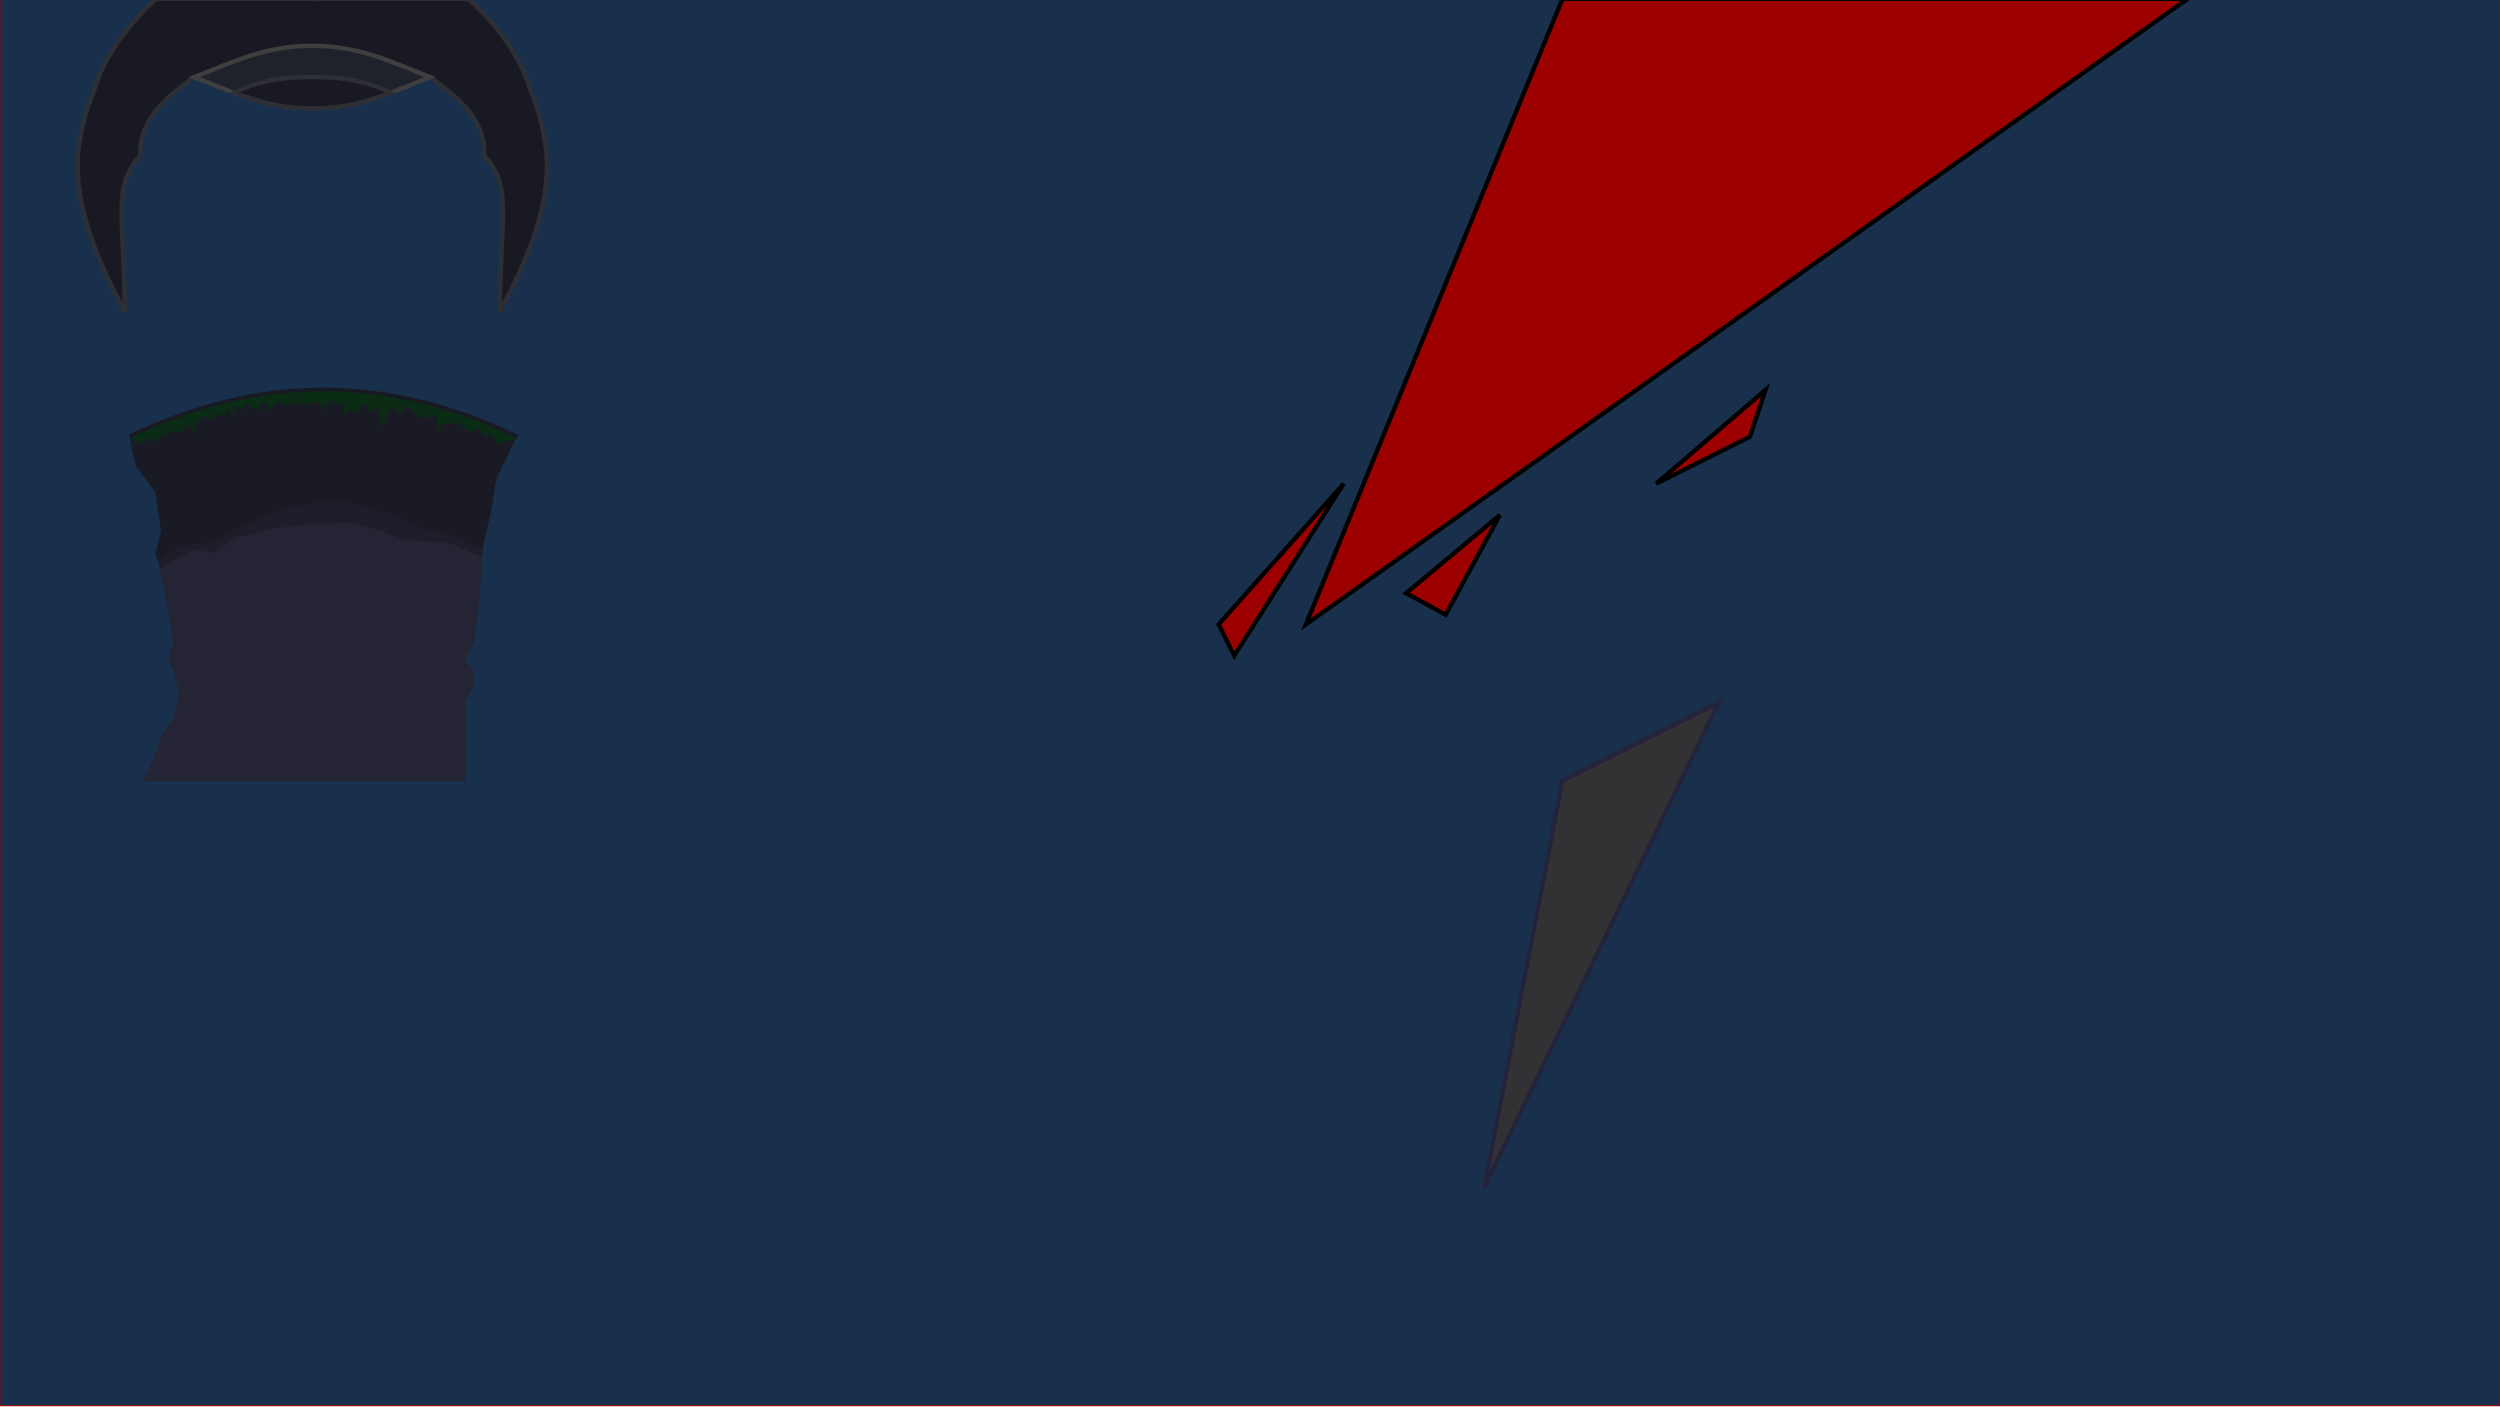
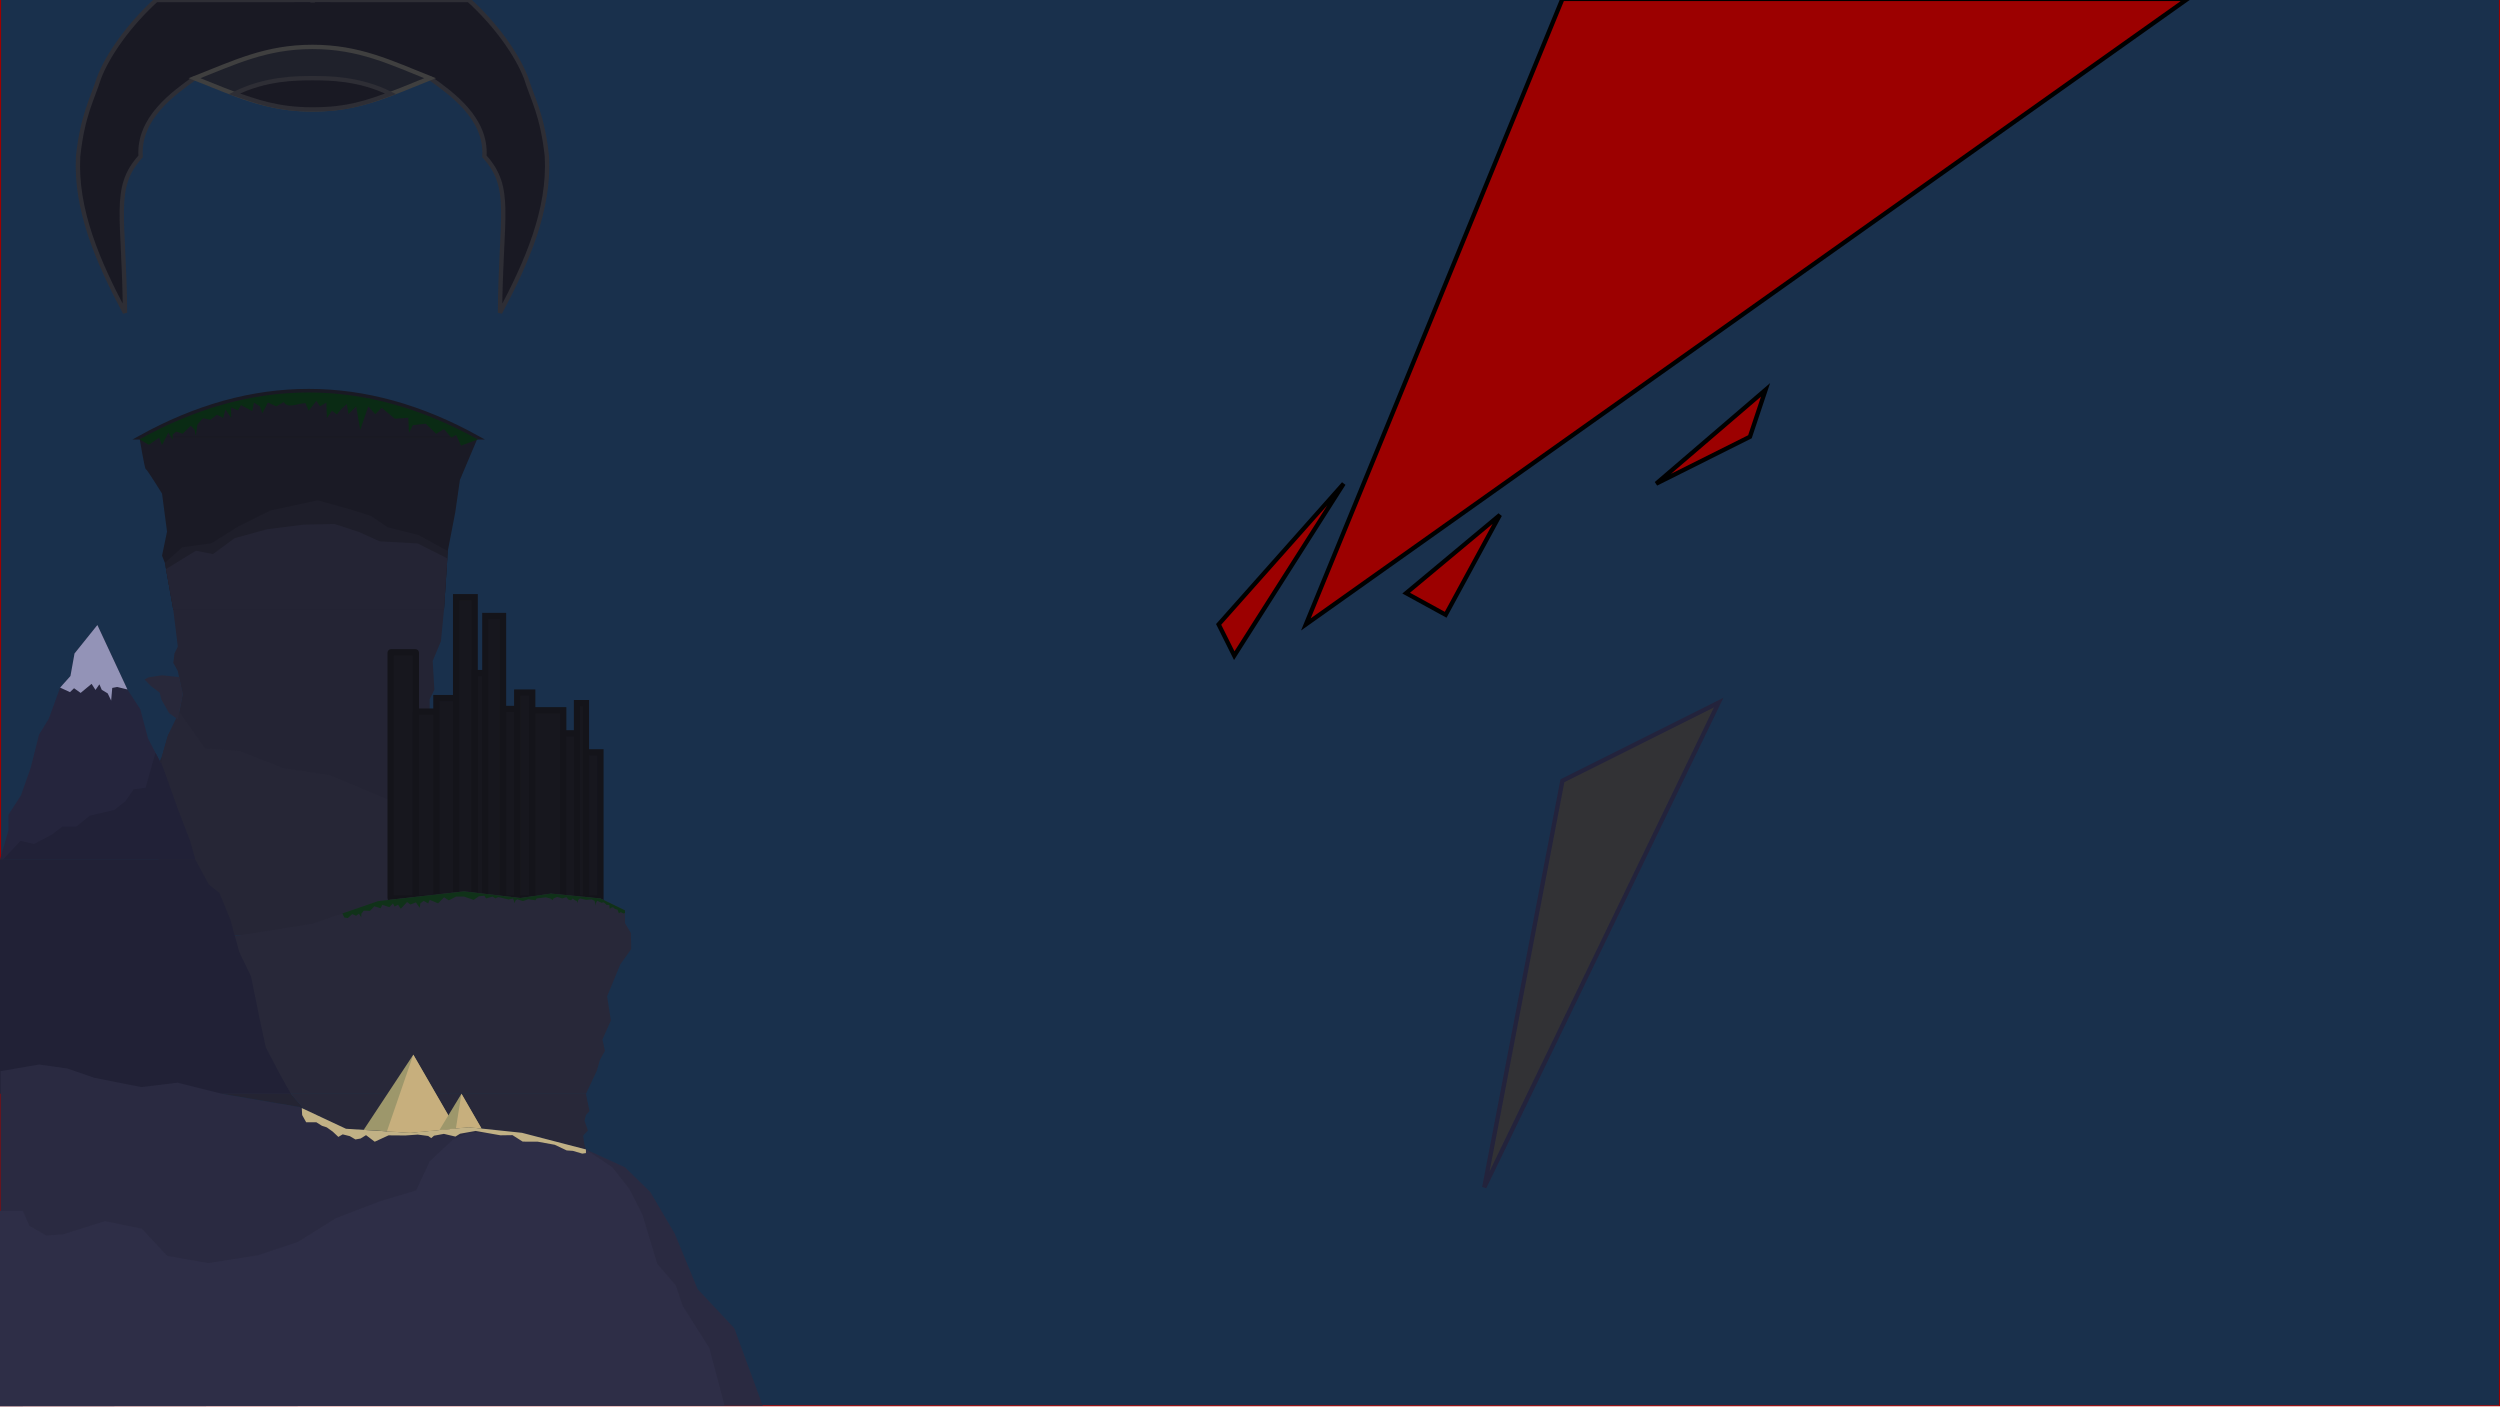
<svg xmlns="http://www.w3.org/2000/svg" width="1920" height="1080" viewBox="0 0 508 285.75" version="1.1" id="svg1">
  <defs id="defs1" />
  <g id="layer1">
-     <path style="fill:#29293b;fill-opacity:1;stroke:#0a2b14;stroke-width:0.803;stroke-dasharray:none;stroke-opacity:0" d="m 98.058,111.759 -14.01,4.413 -7.873,-0.297 -10.497,3.145 -10.497,4.686 h 41.988 z" id="path17" />
-     <rect style="fill:#19304c;fill-opacity:1;stroke:#9c0000;stroke-width:0.214" id="rect1" width="507.918" height="285.863" x="-0.025" y="-0.22" />
+     <path style="fill:#29293b;fill-opacity:1;stroke:#0a2b14;stroke-width:0.75;stroke-dasharray:none;stroke-opacity:0" d="m 90.994,111.979 -12.235,4.413 -6.875,-0.297 -9.167,3.145 -9.167,4.686 h 36.668 z" id="path17" />
+     <rect style="fill:#19304c;fill-opacity:1;stroke:#9c0000;stroke-width:0.214" id="rect1" width="507.786" height="285.863" x="0.107" y="-0.22" />
    <path style="fill:#9c0000;fill-opacity:1;stroke:#000000;stroke-width:0.882;stroke-dasharray:none;stroke-opacity:1" d="M 444.494,-0.22 H 317.483 L 265.357,126.878 Z" id="path1" />
    <path style="fill:#9c0000;fill-opacity:1;stroke:#000000;stroke-width:0.882;stroke-dasharray:none;stroke-opacity:1" d="m 273.03,98.281 -22.227,34.952 -3.175,-6.355 z" id="path2" />
    <path style="fill:#9c0000;fill-opacity:1;stroke:#000000;stroke-width:0.882;stroke-dasharray:none;stroke-opacity:1" d="m 285.731,120.523 19.052,-15.887 -11.025,20.284 z" id="path3" />
    <path style="fill:#9c0000;fill-opacity:1;stroke:#000000;stroke-width:0.882;stroke-dasharray:none;stroke-opacity:1" d="m 358.762,79.216 -22.227,19.065 19.052,-9.532 z" id="path4" />
    <path style="fill:#323235;fill-opacity:1;stroke:#23233c;stroke-width:0.882;stroke-dasharray:none;stroke-opacity:1" d="m 349.236,142.765 -31.753,15.887 -15.876,82.614 z" id="path5" />
-     <path style="fill:#191923;fill-opacity:1;stroke:#2e2e35;stroke-width:0.882;stroke-dasharray:none;stroke-opacity:1" d="M 95.214,-0.22 C 100.688,4.758 105.059,10.884 106.865,15.667 c 1.38,4.348 3.332,7.563 4.225,15.887 0.587,10.806 -4.005,21.384 -9.526,31.774 0.141,-19.761 2.654,-25.351 -3.175,-31.774 C 98.901,23.823 91.646,18.74 87.341,15.667 H 63.461 V -0.22 Z" id="path12" />
-     <path style="fill:#191923;fill-opacity:1;stroke:#2e2e35;stroke-width:0.882;stroke-dasharray:none;stroke-opacity:1" d="M 31.709,-0.22 C 26.235,4.758 21.864,10.884 20.057,15.667 18.678,20.015 16.725,23.23 15.832,31.554 15.246,42.361 19.838,52.938 25.358,63.329 25.217,43.568 22.704,37.978 28.533,31.554 28.022,23.823 35.187,18.74 39.492,15.667 H 63.461 V -0.22 Z" id="path10" />
-     <rect style="fill:#191923;fill-opacity:1;stroke:#191923;stroke-width:0.882;stroke-dasharray:none;stroke-opacity:1" id="rect13" width="6.351" height="14.927" x="60.286" y="0.74" />
-     <path style="fill:#1f212b;fill-opacity:1;stroke:#3f3f3f;stroke-width:0.882;stroke-dasharray:none;stroke-opacity:1" d="m 39.492,15.667 c 8.094,-3.177 14.444,-6.355 23.97,-6.355 9.526,0 15.876,3.177 23.88,6.355 -8.004,3.177 -14.354,6.355 -23.88,6.355 -9.526,1e-6 -15.876,-3.177 -23.97,-6.355 z" id="path9" />
-     <path style="fill:#191923;fill-opacity:1;stroke:#2e2e35;stroke-width:0.882;stroke-dasharray:none;stroke-opacity:1" d="m 47.585,18.844 c 6.351,-3.177 12.701,-3.177 15.876,-3.177 3.175,0 9.526,0 15.876,3.177 -4.719,1.703 -8.675,3.177 -15.876,3.177 -7.182,0 -11.549,-1.69 -15.876,-3.177 z" id="path13" />
-     <path style="fill:#1a1a25;fill-opacity:1;stroke:#191923;stroke-width:0.803;stroke-dasharray:none;stroke-opacity:1" d="m 26.314,88.717 c 13.121,-6.362 26.242,-9.542 39.364,-9.542 13.121,0 26.242,3.181 39.364,9.542 z" id="path14" />
-     <path style="fill:#1a1a25;fill-opacity:1;stroke:#0a2b14;stroke-width:0.803;stroke-dasharray:none;stroke-opacity:0" d="m 26.314,88.717 c 0,0 1.208,6.362 1.455,6.362 0.248,0 3.793,4.996 3.793,4.996 l 1.165,7.728 -1.165,4.892 0.669,1.469 1.955,9.542 h 62.982 l 0.889,-11.946 1.735,-7.86 1.087,-6.602 4.161,-8.581 z" id="path16" />
-     <path style="fill:#0a2b14;fill-opacity:1;stroke:#0a2b14;stroke-width:0.803;stroke-dasharray:none;stroke-opacity:0" d="m 26.314,89.07 c 13.121,-6.362 26.242,-9.542 39.364,-9.542 13.121,0 26.242,3.181 39.364,9.542 l -3.901,1.265 -1.151,-2.182 -1.11,0.564 -1.711,-1.756 -1.816,0.965 -2.427,-2.05 -3.004,0.297 -0.899,1.567 -0.153,-3.072 -3.122,0.191 -3.076,-2.217 -1.495,1.308 -1.621,-1.594 -1.884,4.765 -0.934,-4.765 -1.782,1.558 -0.429,-2.032 -1.275,1.046 -1.006,1.062 -1.155,-0.752 -1.175,1.516 -0.116,-3.162 -1.499,0.763 -0.819,-1.124 -1.806,2.013 -0.748,-1.547 c -1.876,0.063 -4.152,1.175 -5.046,-0.215 l -1.739,0.873 -1.951,-0.78 -1.299,2.2 -0.554,-1.42 -1.39,-0.76 -0.395,1.723 -2.624,-1.227 -0.698,1.069 -1.616,-0.592 0.031,2.125 -1.341,-1.713 -0.511,1.738 -1.475,-0.67 -1.506,1.029 -1.748,-0.331 -1.273,1.326 -0.361,2.272 -0.33,-1.277 -0.861,-0.774 -1.884,1.623 -1.5,-0.436 -0.821,0.601 -0.004,1.067 -1,-1.442 -1.472,2.509 -0.682,-1.499 -2.389,1.439 z" id="path15" />
-     <path style="fill:#1e1e2a;fill-opacity:1;stroke:#0a2b14;stroke-width:0.803;stroke-dasharray:none;stroke-opacity:0" d="m 32.232,114.163 4.048,-3.181 6.748,-0.801 6.311,-3.442 7.45,-3.23 10.991,-2.07 7.6,1.857 4.812,1.324 3.856,2.288 7.242,1.615 6.768,3.235 -0.889,11.946 H 34.187 Z" id="path18" />
-     <path style="fill:#242434;fill-opacity:1;stroke:#0a2b14;stroke-width:0.803;stroke-dasharray:none;stroke-opacity:0" d="m 32.488,115.415 6.947,-3.726 3.978,0.686 5.013,-3.23 7.573,-1.827 8.519,-0.935 7.179,-0.127 5.654,1.615 4.873,1.912 8.819,0.425 6.903,3.035 -0.779,10.462 H 34.187 Z" id="path19" />
-     <path style="fill:#242434;fill-opacity:1;stroke:#0a2b14;stroke-width:0.803;stroke-dasharray:none;stroke-opacity:0" d="m 34.187,123.705 1.046,7.469 -0.773,1.378 -0.273,1.923 1.035,1.645 1.145,4.783 -1.157,5.067 -2.244,3.181 -1.403,4.245 -2.624,5.297 h 65.606 v -15.904 l 1.617,-3.181 0.218,-3.181 -1.834,-2.341 1.919,-4.02 0.706,-6.362 z" id="path20" />
+     <path style="fill:#191923;fill-opacity:1;stroke:#2e2e35;stroke-width:0.882;stroke-dasharray:none;stroke-opacity:1" d="m 95.255,0 c 5.473,4.978 9.845,11.104 11.651,15.887 1.38,4.348 3.332,7.563 4.225,15.887 0.587,10.806 -4.005,21.384 -9.526,31.774 0.141,-19.761 2.654,-25.351 -3.175,-31.774 C 98.942,24.043 91.688,18.96 87.383,15.887 H 63.503 V 0 Z" id="path12" />
+     <path style="fill:#191923;fill-opacity:1;stroke:#2e2e35;stroke-width:0.882;stroke-dasharray:none;stroke-opacity:1" d="M 31.75,0 C 26.277,4.978 21.905,11.104 20.099,15.887 18.719,20.235 16.767,23.451 15.874,31.774 15.287,42.581 19.879,53.158 25.399,63.549 25.258,43.788 22.745,38.198 28.575,31.774 28.064,24.043 35.228,18.96 39.533,15.887 H 63.503 V 0 Z" id="path10" />
+     <rect style="fill:#191923;fill-opacity:1;stroke:#191923;stroke-width:0.882;stroke-dasharray:none;stroke-opacity:1" id="rect13" width="6.351" height="14.927" x="60.327" y="0.961" />
+     <path style="fill:#1f212b;fill-opacity:1;stroke:#3f3f3f;stroke-width:0.882;stroke-dasharray:none;stroke-opacity:1" d="m 39.533,15.887 c 8.094,-3.177 14.444,-6.355 23.97,-6.355 9.526,0 15.876,3.177 23.88,6.355 -8.004,3.177 -14.354,6.355 -23.88,6.355 -9.526,1e-6 -15.876,-3.177 -23.97,-6.355 z" id="path9" />
+     <path style="fill:#191923;fill-opacity:1;stroke:#2e2e35;stroke-width:0.882;stroke-dasharray:none;stroke-opacity:1" d="m 47.626,19.065 c 6.351,-3.177 12.701,-3.177 15.876,-3.177 3.175,0 9.526,0 15.876,3.177 -4.719,1.703 -8.675,3.177 -15.876,3.177 -7.182,0 -11.549,-1.69 -15.876,-3.177 z" id="path13" />
+     <path style="fill:#1a1a25;fill-opacity:1;stroke:#191923;stroke-width:0.75;stroke-dasharray:none;stroke-opacity:1" d="m 28.341,88.937 c 11.459,-6.362 22.917,-9.542 34.376,-9.542 11.459,0 22.917,3.181 34.376,9.542 z" id="path14" />
+     <path style="fill:#1a1a25;fill-opacity:1;stroke:#0a2b14;stroke-width:0.75;stroke-dasharray:none;stroke-opacity:0" d="m 28.341,88.937 c 0,0 1.055,6.362 1.271,6.362 0.216,0 3.312,4.996 3.312,4.996 l 1.017,7.728 -1.017,4.892 0.584,1.469 1.707,9.542 h 55.001 l 0.776,-11.946 1.515,-7.86 0.949,-6.602 3.634,-8.581 z" id="path16" />
+     <path style="fill:#0a2b14;fill-opacity:1;stroke:#0a2b14;stroke-width:0.75;stroke-dasharray:none;stroke-opacity:0" d="m 28.341,89.29 c 11.459,-6.362 22.917,-9.542 34.376,-9.542 11.459,0 22.917,3.181 34.376,9.542 l -3.407,1.265 -1.005,-2.182 -0.969,0.564 -1.494,-1.756 -1.585,0.965 -2.119,-2.05 -2.624,0.297 -0.785,1.567 -0.134,-3.072 -2.727,0.191 -2.686,-2.217 -1.305,1.308 -1.415,-1.594 -1.646,4.765 -0.815,-4.765 -1.556,1.558 -0.374,-2.032 -1.114,1.046 -0.878,1.062 -1.008,-0.752 -1.026,1.516 -0.102,-3.162 -1.309,0.763 -0.715,-1.124 -1.577,2.013 -0.653,-1.547 c -1.639,0.063 -3.626,1.175 -4.406,-0.215 l -1.519,0.873 -1.703,-0.78 -1.135,2.2 -0.484,-1.42 -1.214,-0.76 -0.345,1.723 -2.292,-1.227 -0.61,1.069 -1.411,-0.592 0.027,2.125 -1.171,-1.713 -0.446,1.738 -1.288,-0.67 -1.315,1.029 -1.526,-0.331 -1.112,1.326 -0.316,2.272 -0.289,-1.277 -0.752,-0.774 -1.645,1.623 -1.31,-0.436 -0.717,0.601 -0.003,1.067 -0.874,-1.442 -1.285,2.509 -0.596,-1.499 -2.086,1.439 z" id="path15" />
+     <path style="fill:#1e1e2a;fill-opacity:1;stroke:#0a2b14;stroke-width:0.75;stroke-dasharray:none;stroke-opacity:0" d="m 33.509,114.383 3.535,-3.181 5.893,-0.801 5.511,-3.442 6.506,-3.23 9.598,-2.07 6.637,1.857 4.203,1.324 3.368,2.288 6.324,1.615 5.911,3.235 -0.776,11.946 H 35.216 Z" id="path18" />
+     <path style="fill:#242434;fill-opacity:1;stroke:#0a2b14;stroke-width:0.75;stroke-dasharray:none;stroke-opacity:0" d="m 33.733,115.636 6.067,-3.726 3.474,0.686 4.378,-3.23 6.613,-1.827 7.44,-0.935 6.269,-0.127 4.937,1.615 4.256,1.912 7.702,0.425 6.029,3.035 -0.68,10.462 H 35.216 Z" id="path19" />
+     <path style="fill:#242434;fill-opacity:1;stroke:#0a2b14;stroke-width:0.75;stroke-dasharray:none;stroke-opacity:0" d="m 35.216,123.925 0.913,7.469 -0.675,1.378 -0.238,1.923 0.904,1.645 1,4.783 -1.01,5.067 -1.959,3.181 -1.226,4.245 -2.292,5.297 48.742,3.768 7.937,-3.932 v -16.671 l 0.956,-1.921 -0.342,-5.85 1.676,-4.02 0.616,-6.362 z" id="path20" />
+     <path style="fill:#25253d;fill-opacity:1;stroke:#0a2b14;stroke-width:1.323;stroke-dasharray:none;stroke-opacity:0" d="m 19.787,127 6.108,13.102 2.609,4.008 1.591,5.981 2.99,5.726 0.891,5.535 2.227,3.181 2.481,6.49 1.004,3.602 H 0 l 1.718,-5.892 v -3.181 l 2.545,-3.945 1.972,-5.599 1.702,-6.744 1.988,-3.245 2.29,-6.299 2.1,-2.354 0.827,-4.581 z" id="path21" />
+     <path style="fill:#262636;fill-opacity:1;stroke:#0a2b14;stroke-width:1.323;stroke-dasharray:none;stroke-opacity:0" d="m 36.415,144.66 5.268,7.405 7.131,0.562 8.683,3.442 9.538,1.44 12.341,5.174 v 11.943 7.938 C 65.085,190.082 47.625,190.5 31.75,190.5 l 1.174,-36.883 1.226,-4.245 z" id="path25" />
+     <path style="fill:#28283a;fill-opacity:1;stroke:#0a2b14;stroke-width:1.323;stroke-dasharray:none;stroke-opacity:0" d="m 36.381,137.588 -3.448,-0.371 -2.744,0.405 -0.81,0.45 1.35,1.395 1.71,1.26 0.36,1.44 1.575,2.744 1.737,1.28 1.01,-5.067 z" id="path22" />
+     <path style="fill:#9393b7;fill-opacity:1;stroke:#0a2b14;stroke-width:1.323;stroke-dasharray:none;stroke-opacity:0" d="m 12.216,139.72 2.004,0.923 0.827,-0.795 1.336,0.954 2.227,-1.845 0.795,1.241 0.795,-1.145 0.477,1.113 1.209,0.732 0.7,1.463 0.223,-2.577 1.003,-0.191 2.083,0.509 L 19.787,127 l -4.645,5.785 -0.827,4.581 z" id="path23" />
+     <path style="fill:#212137;fill-opacity:1;stroke:#0a2b14;stroke-width:1.323;stroke-dasharray:none;stroke-opacity:0" d="m 31.59,152.954 -2.011,7.119 -2.429,0.315 -1.665,2.429 -2.249,1.755 -4.994,1.17 -2.699,2.204 h -2.834 l -2.204,1.665 -3.599,1.89 -2.744,-0.63 -3.516,3.755 39.044,0 -1.004,-3.602 -2.481,-6.49 -3.118,-8.717 z" id="path24" />
+     <rect style="fill:#17171e;fill-opacity:1;stroke:#14141a;stroke-width:1.27;stroke-dasharray:none;stroke-opacity:1" id="rect25" width="5.129" height="50.024" x="79.375" y="132.539" ry="0.09" />
+     <rect style="fill:#17171e;fill-opacity:1;stroke:#14141a;stroke-width:1.27;stroke-dasharray:none;stroke-opacity:1" id="rect26" width="4.665" height="37.966" x="84.504" y="144.596" ry="0.09" />
+     <rect style="fill:#17171e;fill-opacity:1;stroke:#14141a;stroke-width:1.27;stroke-dasharray:none;stroke-opacity:1" id="rect27" width="4.454" height="40.711" x="88.674" y="141.852" />
+     <rect style="fill:#17171e;fill-opacity:1;stroke:#14141a;stroke-width:1.27;stroke-dasharray:none;stroke-opacity:1" id="rect28" width="3.779" height="61.212" x="92.678" y="121.351" />
+     <rect style="fill:#17171e;fill-opacity:1;stroke:#14141a;stroke-width:1.27;stroke-dasharray:none;stroke-opacity:1" id="rect29" width="2.159" height="45.795" x="96.457" y="136.768" />
+     <rect style="fill:#17171e;fill-opacity:1;stroke:#14141a;stroke-width:1.27;stroke-dasharray:none;stroke-opacity:1" id="rect30" width="3.599" height="57.402" x="98.617" y="125.161" />
+     <rect style="fill:#17171e;fill-opacity:1;stroke:#14141a;stroke-width:1.27;stroke-dasharray:none;stroke-opacity:1" id="rect31" width="2.879" height="38.506" x="102.216" y="144.056" />
+     <rect style="fill:#17171e;fill-opacity:1;stroke:#14141a;stroke-width:1.27;stroke-dasharray:none;stroke-opacity:1" id="rect32" width="3.059" height="41.836" x="105.095" y="140.727" />
+     <rect style="fill:#17171e;fill-opacity:1;stroke:#14141a;stroke-width:1.27;stroke-dasharray:none;stroke-opacity:1" id="rect33" width="6.299" height="38.236" x="108.155" y="144.326" />
+     <rect style="fill:#17171e;fill-opacity:1;stroke:#14141a;stroke-width:1.27;stroke-dasharray:none;stroke-opacity:1" id="rect34" width="2.789" height="33.557" x="114.453" y="149.005" />
+     <rect style="fill:#17171e;fill-opacity:1;stroke:#14141a;stroke-width:1.27;stroke-dasharray:none;stroke-opacity:1" id="rect35" width="1.82" height="39.688" x="117.242" y="142.875" />
+     <rect style="fill:#17171e;fill-opacity:1;stroke:#14141a;stroke-width:1.27;stroke-dasharray:none;stroke-opacity:1" id="rect36" width="2.949" height="29.688" x="119.063" y="152.874" />
+     <path style="fill:#282839;fill-opacity:1;stroke:#14141a;stroke-width:1.27;stroke-dasharray:none;stroke-opacity:0" d="m 127,184.997 -4.989,-2.434 -10.078,-0.985 -6.209,0.9 -11.427,-1.35 -17.456,1.98 L 63.5,187.693 45.873,190.5 39.688,192.465 V 222.25 h 79.375 l 2.206,-4.654 0.636,-2.227 1.018,-1.845 -0.509,-2.29 1.718,-3.881 -0.763,-4.899 2.672,-6.49 2.227,-3.118 -0.064,-3.245 L 127,187.566 Z" id="path36" />
+     <path style="fill:#212136;fill-opacity:1;stroke:#14141a;stroke-width:1.27;stroke-dasharray:none;stroke-opacity:0" d="m 0,174.625 h 39.688 l 2.75,5.115 2.163,1.718 2.227,5.472 1.781,6.49 2.418,5.018 1.591,7.938 1.4,6.45 2.927,5.599 2.163,3.826 H 0 Z" id="path37" />
+     <path style="fill:#2a2a41;fill-opacity:1;stroke:#14141a;stroke-width:1.27;stroke-dasharray:none;stroke-opacity:0" d="m 0.107,217.659 7.83,-1.35 5.739,0.81 5.489,1.89 9.538,1.89 7.378,-0.9 8.953,2.252 15.836,2.697 9.435,4.42 13.043,0.821 11.902,-1.139 10.812,1.139 13,3.379 7.938,3.627 5.148,5.026 4.963,8.462 4.645,11.256 7.444,7.938 5.79,15.768 H 0.107 Z" id="path38" />
+     <path style="fill:#242433;fill-opacity:1;stroke:#14141a;stroke-width:1.27;stroke-dasharray:none;stroke-opacity:0" d="m 45.034,222.25 h 14.073 l 2.669,3.121 -0.906,-0.424 z" id="path39" />
+     <path style="fill:#282839;fill-opacity:1;stroke:#14141a;stroke-width:1.27;stroke-dasharray:none;stroke-opacity:0" d="M 59.107,222.25 H 119.062 l 0.722,3.53 -0.722,0.787 -0.29,1.147 0.697,2.002 -0.969,1.034 0.227,1.711 0.335,1.106 -13,-3.379 -10.812,-1.139 -11.902,1.139 -13.043,-0.821 -8.529,-3.996 z" id="path40" />
+     <path style="fill:#2e2e47;fill-opacity:1;stroke:#14141a;stroke-width:1.27;stroke-dasharray:none;stroke-opacity:0" d="m 106.062,230.188 13,3.379 5.387,3.658 3.436,4.358 2.64,5.185 3.022,10.021 3.817,4.454 1.336,4.072 5.472,8.653 3.054,11.675 L 0,285.75 v -39.688 h 4.645 l 1.336,3.028 3.436,1.972 3.436,-0.255 8.462,-2.672 7.508,1.527 5.154,5.535 8.335,1.463 10.116,-1.591 8.144,-2.736 7.635,-4.772 8.907,-3.436 7.444,-2.227 2.755,-5.917 4.689,-4.39 3.249,-1.406 z" id="path41" />
+     <path style="fill:#c1b185;fill-opacity:1;stroke:#14141a;stroke-width:1.27;stroke-dasharray:none;stroke-opacity:0" d="m 61.323,225.159 8.982,4.208 13.043,0.821 11.902,-1.139 10.812,1.139 13,3.379 v 0.739 l -0.74,0.112 -1.912,-0.562 -1.26,-0.09 -2.429,-1.147 -3.464,-0.63 -3.042,-0.011 -2.075,-1.316 -2.441,0.034 -5.05,-0.889 -3.161,0.562 -0.945,0.585 -2.351,-0.551 -2.002,0.371 -0.562,0.495 -0.619,-0.439 -2.126,-0.281 -2.519,0.18 -3.408,-0.026 -2.812,1.297 -1.766,-1.338 -1.102,0.686 -1.057,0.19 -1.136,-0.674 -1.451,-0.36 -0.877,0.517 -1.147,-1.08 -1.203,-0.855 -0.99,-0.326 -1.125,-0.709 h -2.07 l -0.821,-1.473 z" id="path42" />
+     <path style="fill:#9d976b;fill-opacity:1;stroke:#14141a;stroke-width:1.27;stroke-dasharray:none;stroke-opacity:0" d="m 73.898,229.593 10.087,-15.28 8.652,14.986 -9.289,0.889 z" id="path43" />
+     <path style="fill:#c7af7d;fill-opacity:1;stroke:#14141a;stroke-width:0.265;stroke-dasharray:none;stroke-opacity:0" d="m 83.985,214.312 8.652,14.986 -9.289,0.889 -4.725,-0.297 z" id="path45" />
+     <path style="fill:#9d976b;fill-opacity:1;stroke:#14141a;stroke-width:0.265;stroke-dasharray:none;stroke-opacity:0" d="m 89.299,229.618 4.468,-7.368 4.083,7.073 -2.6,-0.274 z" id="path46" />
+     <path style="fill:#c7af7d;fill-opacity:1;stroke:#14141a;stroke-width:0.265;stroke-dasharray:none;stroke-opacity:0" d="m 93.767,222.25 4.083,7.073 -2.6,-0.274 -2.613,0.25 z" id="path47" />
+     <path style="fill:#103219;fill-opacity:1;stroke:#14141a;stroke-width:0.265;stroke-dasharray:none;stroke-opacity:0" d="m 76.842,183.107 17.456,-1.98 11.427,1.35 6.209,-0.9 10.078,0.985 4.989,2.434 v 0.541 l -0.331,0.08 -0.517,-0.27 -0.406,0.223 -0.27,-0.74 -0.509,-0.111 -0.406,-0.382 -0.501,0.167 -0.127,0.262 -0.135,-0.875 -0.557,-0.024 -0.541,-0.509 -0.509,0.087 -0.835,-0.422 -0.247,0.437 -0.008,0.589 -0.286,-0.978 -0.549,-0.31 -1.204,0.087 -1.198,-0.287 -0.366,0.303 -0.159,0.628 -0.135,-0.414 -0.374,-0.135 -0.445,-0.382 -0.342,0.374 -0.533,-0.127 -0.422,-0.501 -0.835,0.254 -1.026,-0.302 -0.779,0.302 -0.111,0.35 -0.525,-0.35 -0.907,-0.222 -1.877,0.222 -0.215,0.374 -1.479,-0.207 -1.058,0.374 -1.185,-0.366 -0.366,0.286 -0.135,0.533 -0.334,-0.995 -0.899,0.223 -2.123,-0.501 -0.589,0.278 -0.541,-0.373 -1.336,0.373 -0.35,-0.556 -1.113,0.119 -1.047,0.732 -1.954,-0.661 -1.627,-0.012 -1.473,0.765 -0.979,-0.619 -1.203,1.237 -1.71,-0.72 -0.303,0.742 -0.911,-0.529 -0.675,0.484 -0.124,0.934 -0.787,-1.113 -1.113,0.439 -0.686,-0.506 -1.274,1.372 -0.557,-0.843 -0.684,0.398 -0.366,-0.636 -0.7,0.748 -1.447,-0.477 -0.334,0.7 -1.289,-0.402 -0.874,0.927 -1.28,-0.034 -0.486,0.627 -0.017,0.737 -0.461,-0.754 -0.59,0.433 -0.77,-0.349 -0.917,0.815 -0.711,-0.125 -0.385,-0.829 z" id="path48" />
  </g>
</svg>
